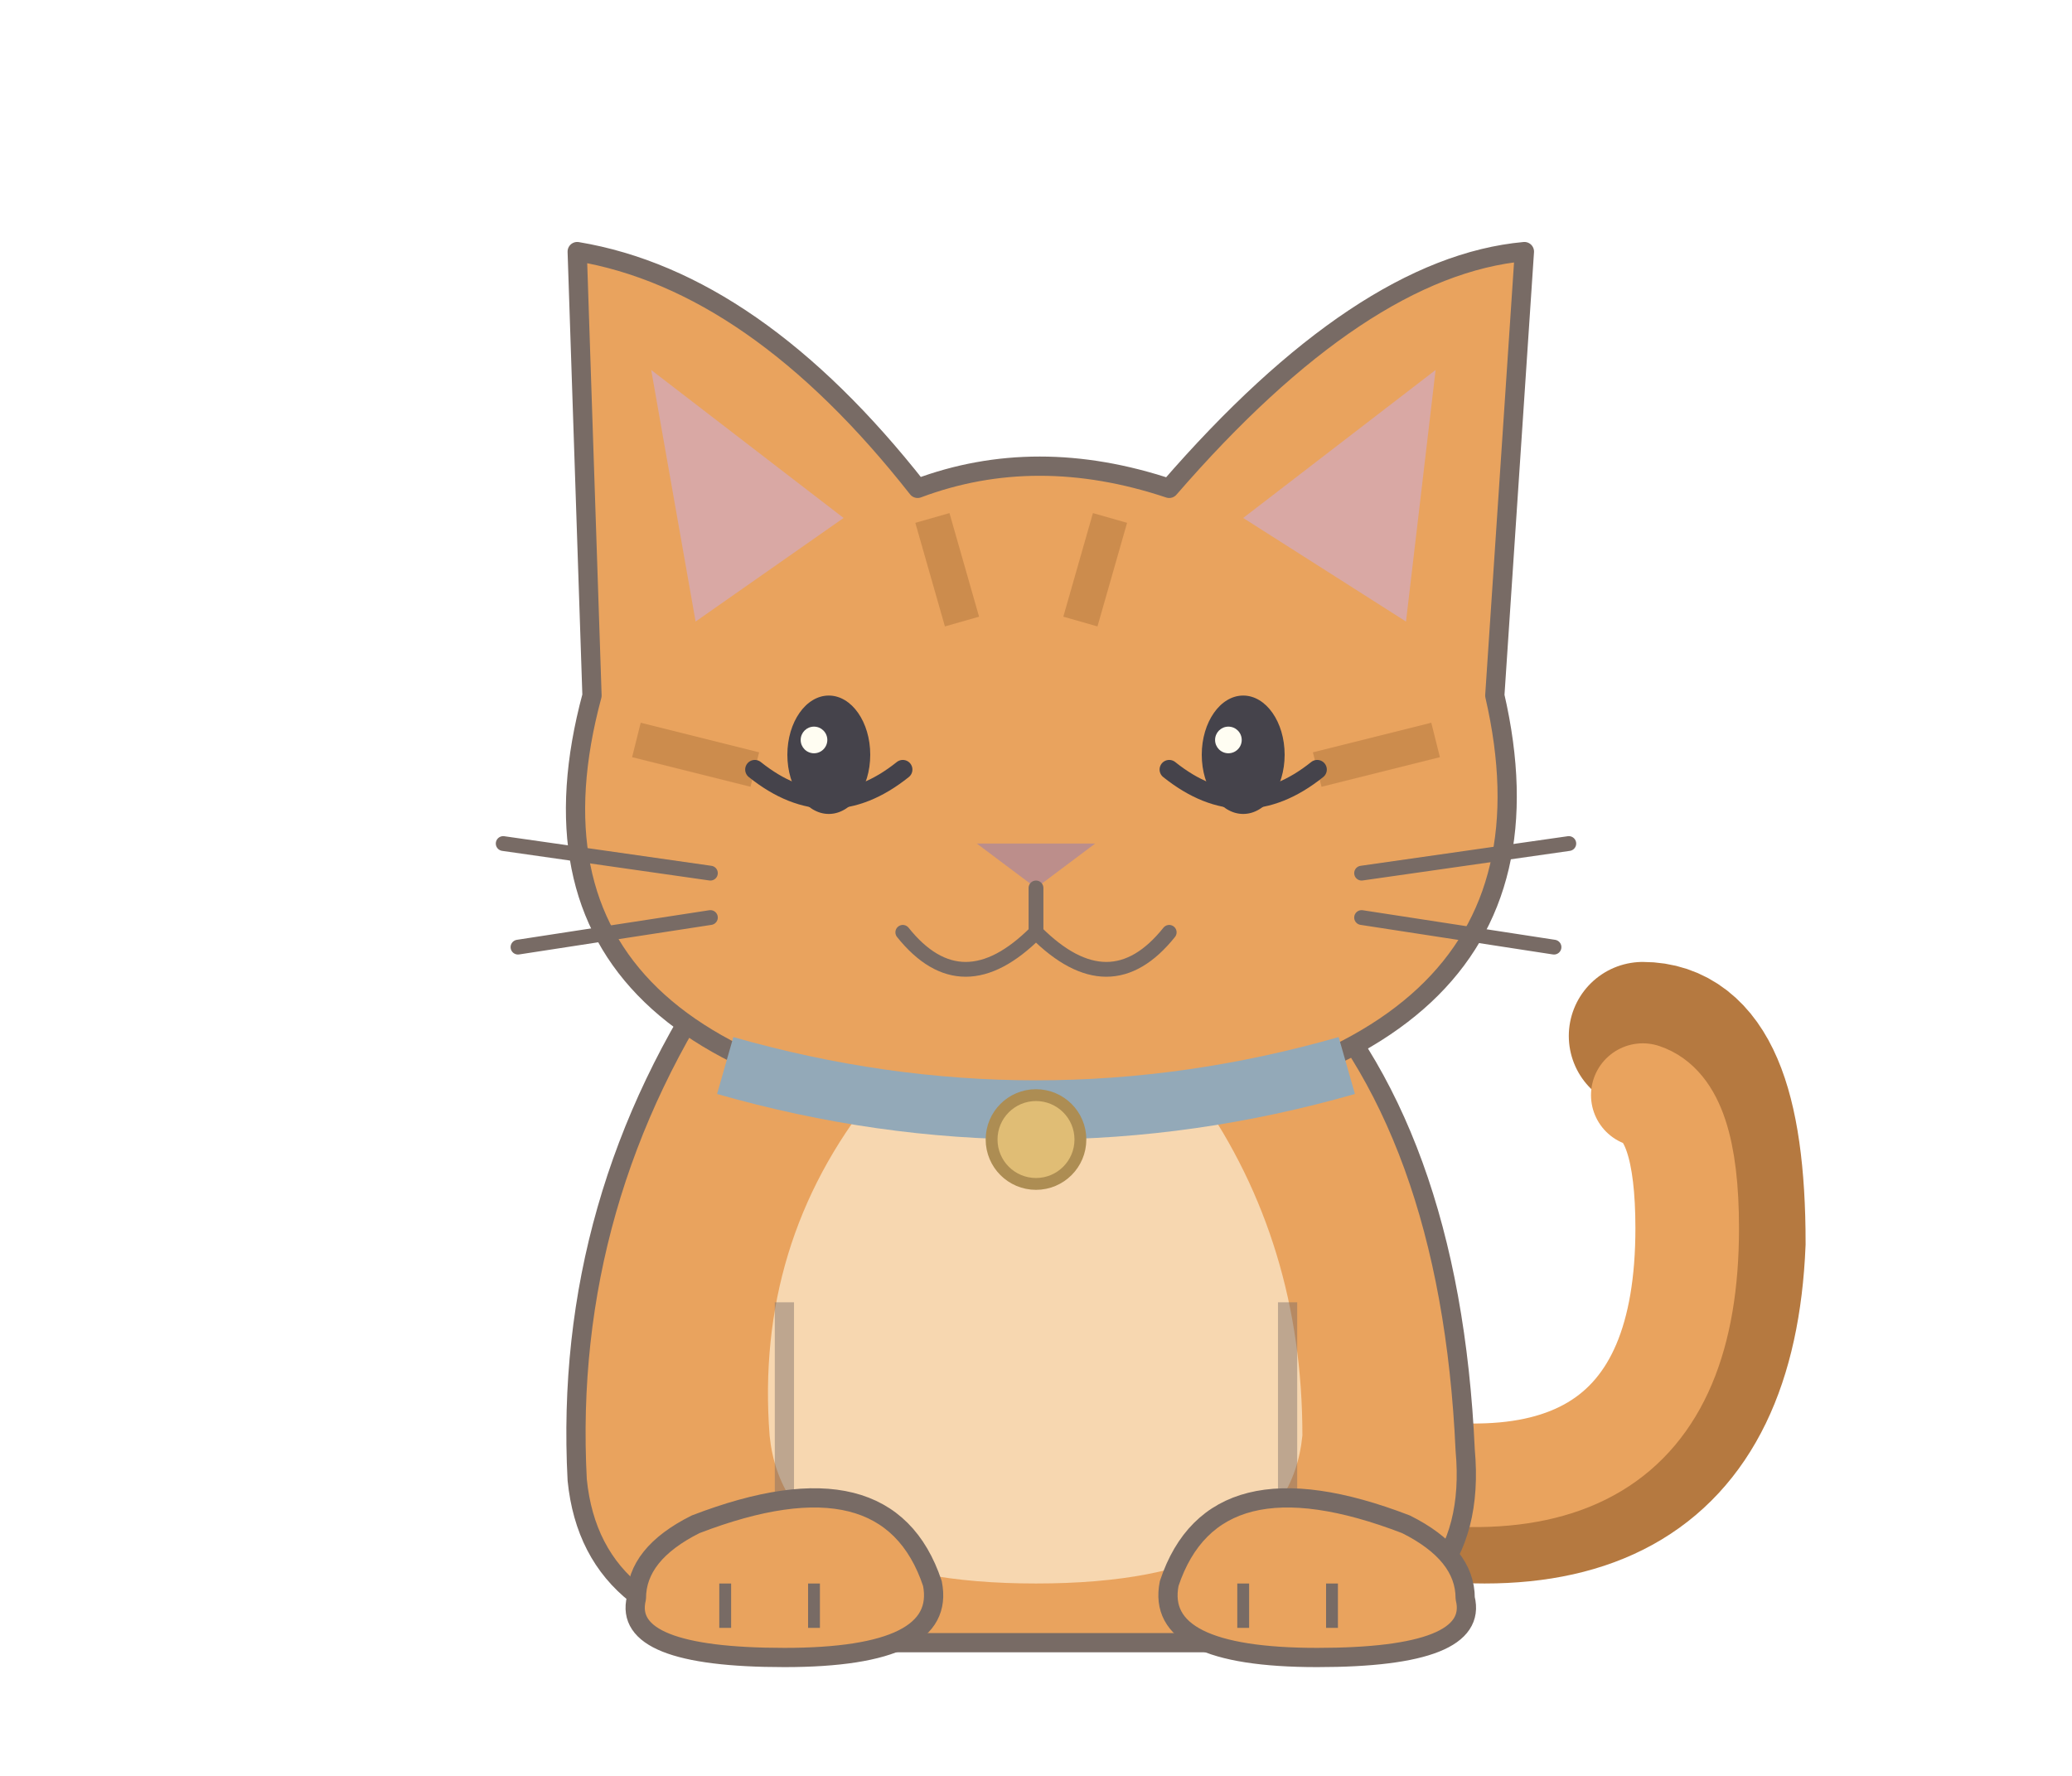
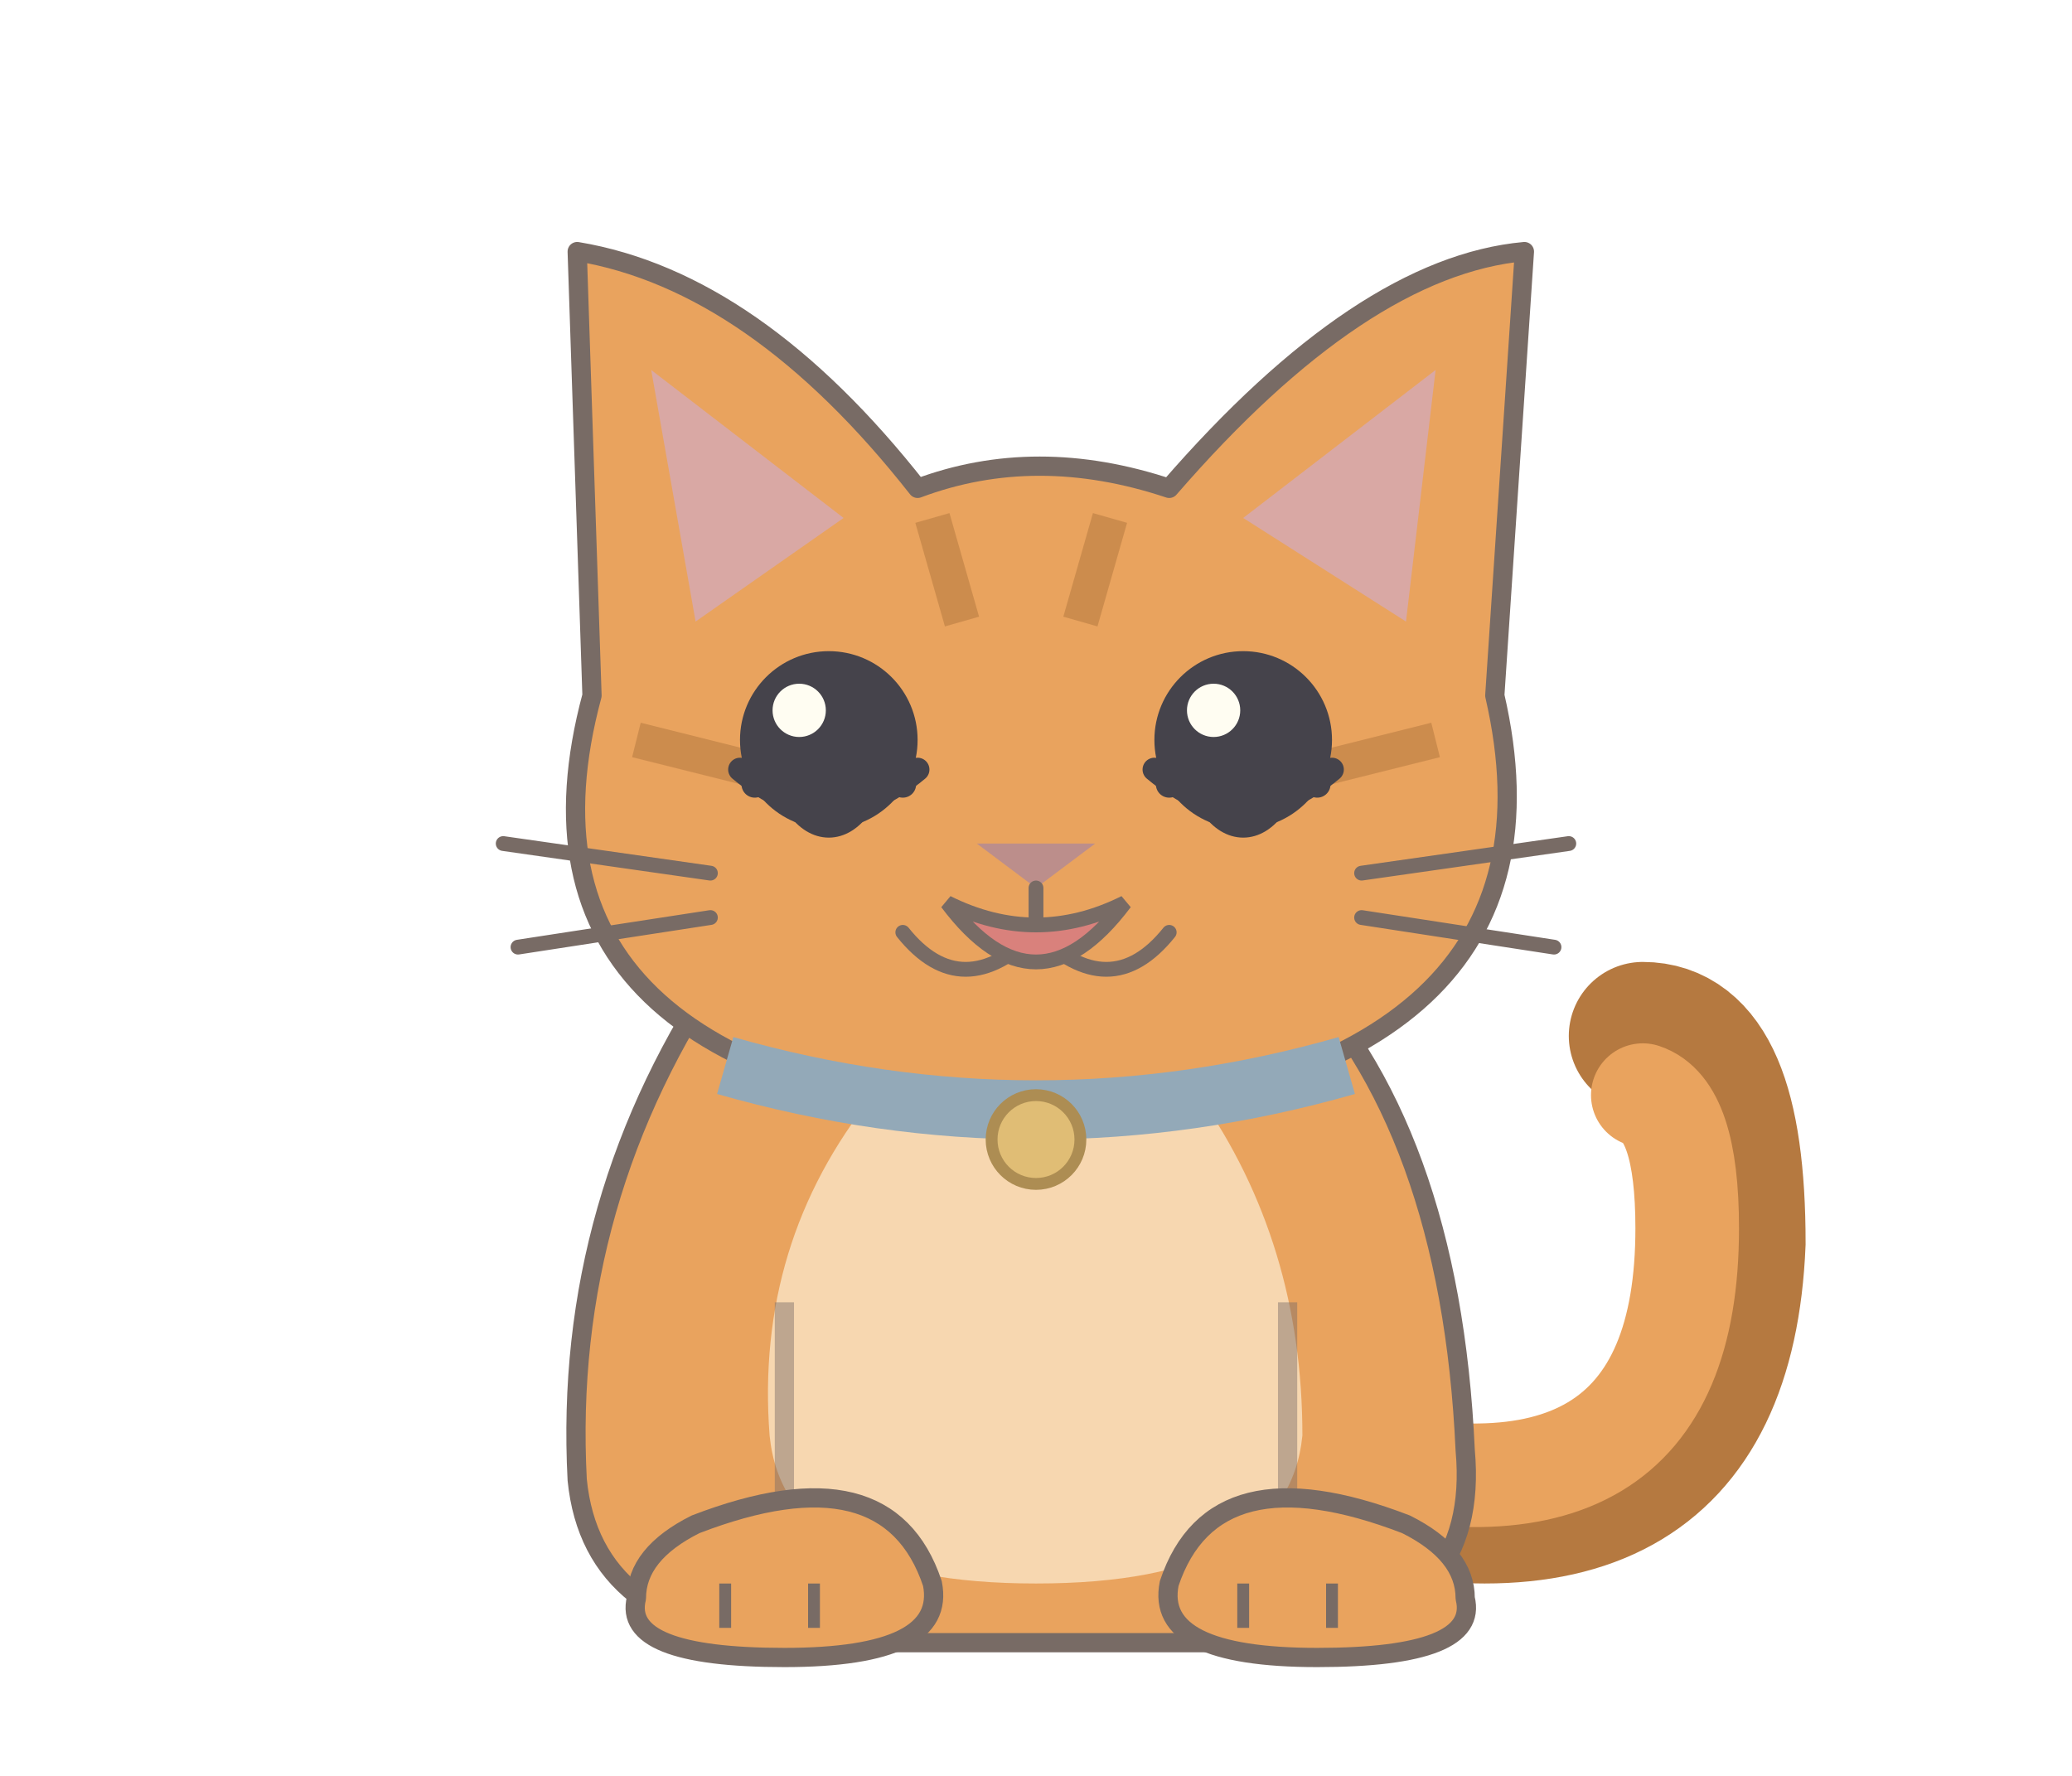
<svg xmlns="http://www.w3.org/2000/svg" width="140" height="120" viewBox="0 0 140 120">
  <defs>
    <linearGradient id="material-0" x1="0" y1="0" x2=".3" y2="1">
      <stop stop-color="#E9A35E" />
      <stop offset=".55" stop-color="#E9A35E" />
      <stop offset="1" stop-color="#E9A35E" />
    </linearGradient>
    <linearGradient id="material-1" x1="0" y1="0" x2=".3" y2="1">
      <stop stop-color="#fff2db" />
      <stop offset=".55" stop-color="#fff2db" />
      <stop offset="1" stop-color="#fff2db" />
    </linearGradient>
    <linearGradient id="material-2" x1="0" y1="0" x2=".3" y2="1">
      <stop stop-color="#d9a8a4" />
      <stop offset=".55" stop-color="#d9a8a4" />
      <stop offset="1" stop-color="#d9a8a4" />
    </linearGradient>
    <linearGradient id="material-3" x1="0" y1="0" x2=".3" y2="1">
      <stop stop-color="#e0bd75" />
      <stop offset=".55" stop-color="#e0bd75" />
      <stop offset="1" stop-color="#e0bd75" />
    </linearGradient>
    <linearGradient id="material-4" x1="0" y1="0" x2=".3" y2="1">
      <stop stop-color="#bc8e8b" />
      <stop offset=".55" stop-color="#bc8e8b" />
      <stop offset="1" stop-color="#bc8e8b" />
    </linearGradient>
  </defs>
  <g id="tail" fill="none" stroke-linecap="round">
    <path d="M88 100q28 8 29-16q0-14-6-14" stroke="#B57940" stroke-width="10" />
    <path d="M89 98q25 7 25-15q0-8-3-9" stroke="#E9A35E" stroke-width="7" />
  </g>
  <g id="body" stroke="#786b65" stroke-width="1.3" stroke-linejoin="round">
    <path d="M49 65q-11 16-10 35q1 10 14 11h35q12-2 11-13q-1-22-12-33Z" fill="url(#material-0)" />
    <path d="M59 74q-8 10-7 23q1 10 18 10t18-10q0-13-7-23Z" fill="url(#material-1)" stroke="none" opacity=".65" />
    <path d="M40 47 39 17q12 2 23 16q8-3 17 0q13-15 24-16l-2 30q6 26-31 29Q33 73 40 47Z" fill="url(#material-0)" />
    <path d="m44 25 3 17 10-7m27 0 11 7 2-17" fill="url(#material-2)" stroke="none" />
    <path d="m63 35 2 7m10-7-2 7M43 50l8 2m46-2-8 2" stroke="#B57940" stroke-width="2.4" opacity=".55" />
    <path d="M49 72q21 6 42 0" stroke="#93a9b8" stroke-width="4" fill="none" />
    <circle cx="70" cy="77" r="3" fill="url(#material-3)" stroke="#ad8d53" stroke-width=".8" />
    <path d="M53 88v16m34-16v16" fill="none" opacity=".45" />
    <path d="M47 103q13-5 16 4q1 5-10 5t-10-4q0-3 4-5Zm32 4q3-9 16-4q4 2 4 5q1 4-10 4t-10-5Z" fill="url(#material-0)" />
    <path d="m49 107 0 3m6-3v3m29-3v3m6-3v3" stroke-width=".8" />
    <path d="m66 57 4 3 4-3Z" fill="url(#material-4)" stroke="none" />
    <path d="M70 60v3q-5 5-9 0m9 0q5 5 9 0M34 57l14 2m-13 5 13-2m58-5-14 2m13 5-13-2" fill="none" stroke-width="1" stroke-linecap="round" />
  </g>
  <g id="eyes" fill="#45434b">
-     <ellipse cx="56" cy="51" rx="2.8" ry="4" />
-     <ellipse cx="84" cy="51" rx="2.8" ry="4" />
-     <circle cx="55" cy="50" r=".9" fill="#fffdf2" />
-     <circle cx="83" cy="50" r=".9" fill="#fffdf2" />
+     <ellipse cx="56" cy="51" rx="3.9" ry="5.6" />
+     <ellipse cx="84" cy="51" rx="3.9" ry="5.6" />
+     <circle cx="54.6" cy="49.2" r="1.3" fill="#fffdf2" />
+     <circle cx="82.6" cy="49.2" r="1.3" fill="#fffdf2" />
  </g>
-   <g id="lids" stroke="#45434b" stroke-width="1.3" fill="none" stroke-linecap="round">
-     <path d="M51 52q5 4 10 0m18 0q5 4 10 0" />
+   <g id="eyes-happy" stroke="#45434b" stroke-width="1.8" fill="none" stroke-linecap="round">
+     <path d="M51 53q5-6 10 0m18 0q5-6 10 0" />
+   </g>
+   <g id="eyes-wide" fill="#45434b">
+     <circle cx="56" cy="50" r="6" />
+     <circle cx="84" cy="50" r="6" />
+     <circle cx="54" cy="48" r="1.8" fill="#fffdf2" />
+     <circle cx="82" cy="48" r="1.8" fill="#fffdf2" />
+   </g>
+   <g id="mouth-open" stroke="#786b65" stroke-width="1">
+     <path d="M64 61q6 8 12 0q-6 3-12 0Z" fill="#d9817c" />
+   </g>
+   <g id="lids" stroke="#45434b" stroke-width="1.6" fill="none" stroke-linecap="round">
+     <path d="M50 52q6 5 12 0m16 0q6 5 12 0" />
  </g>
</svg>
